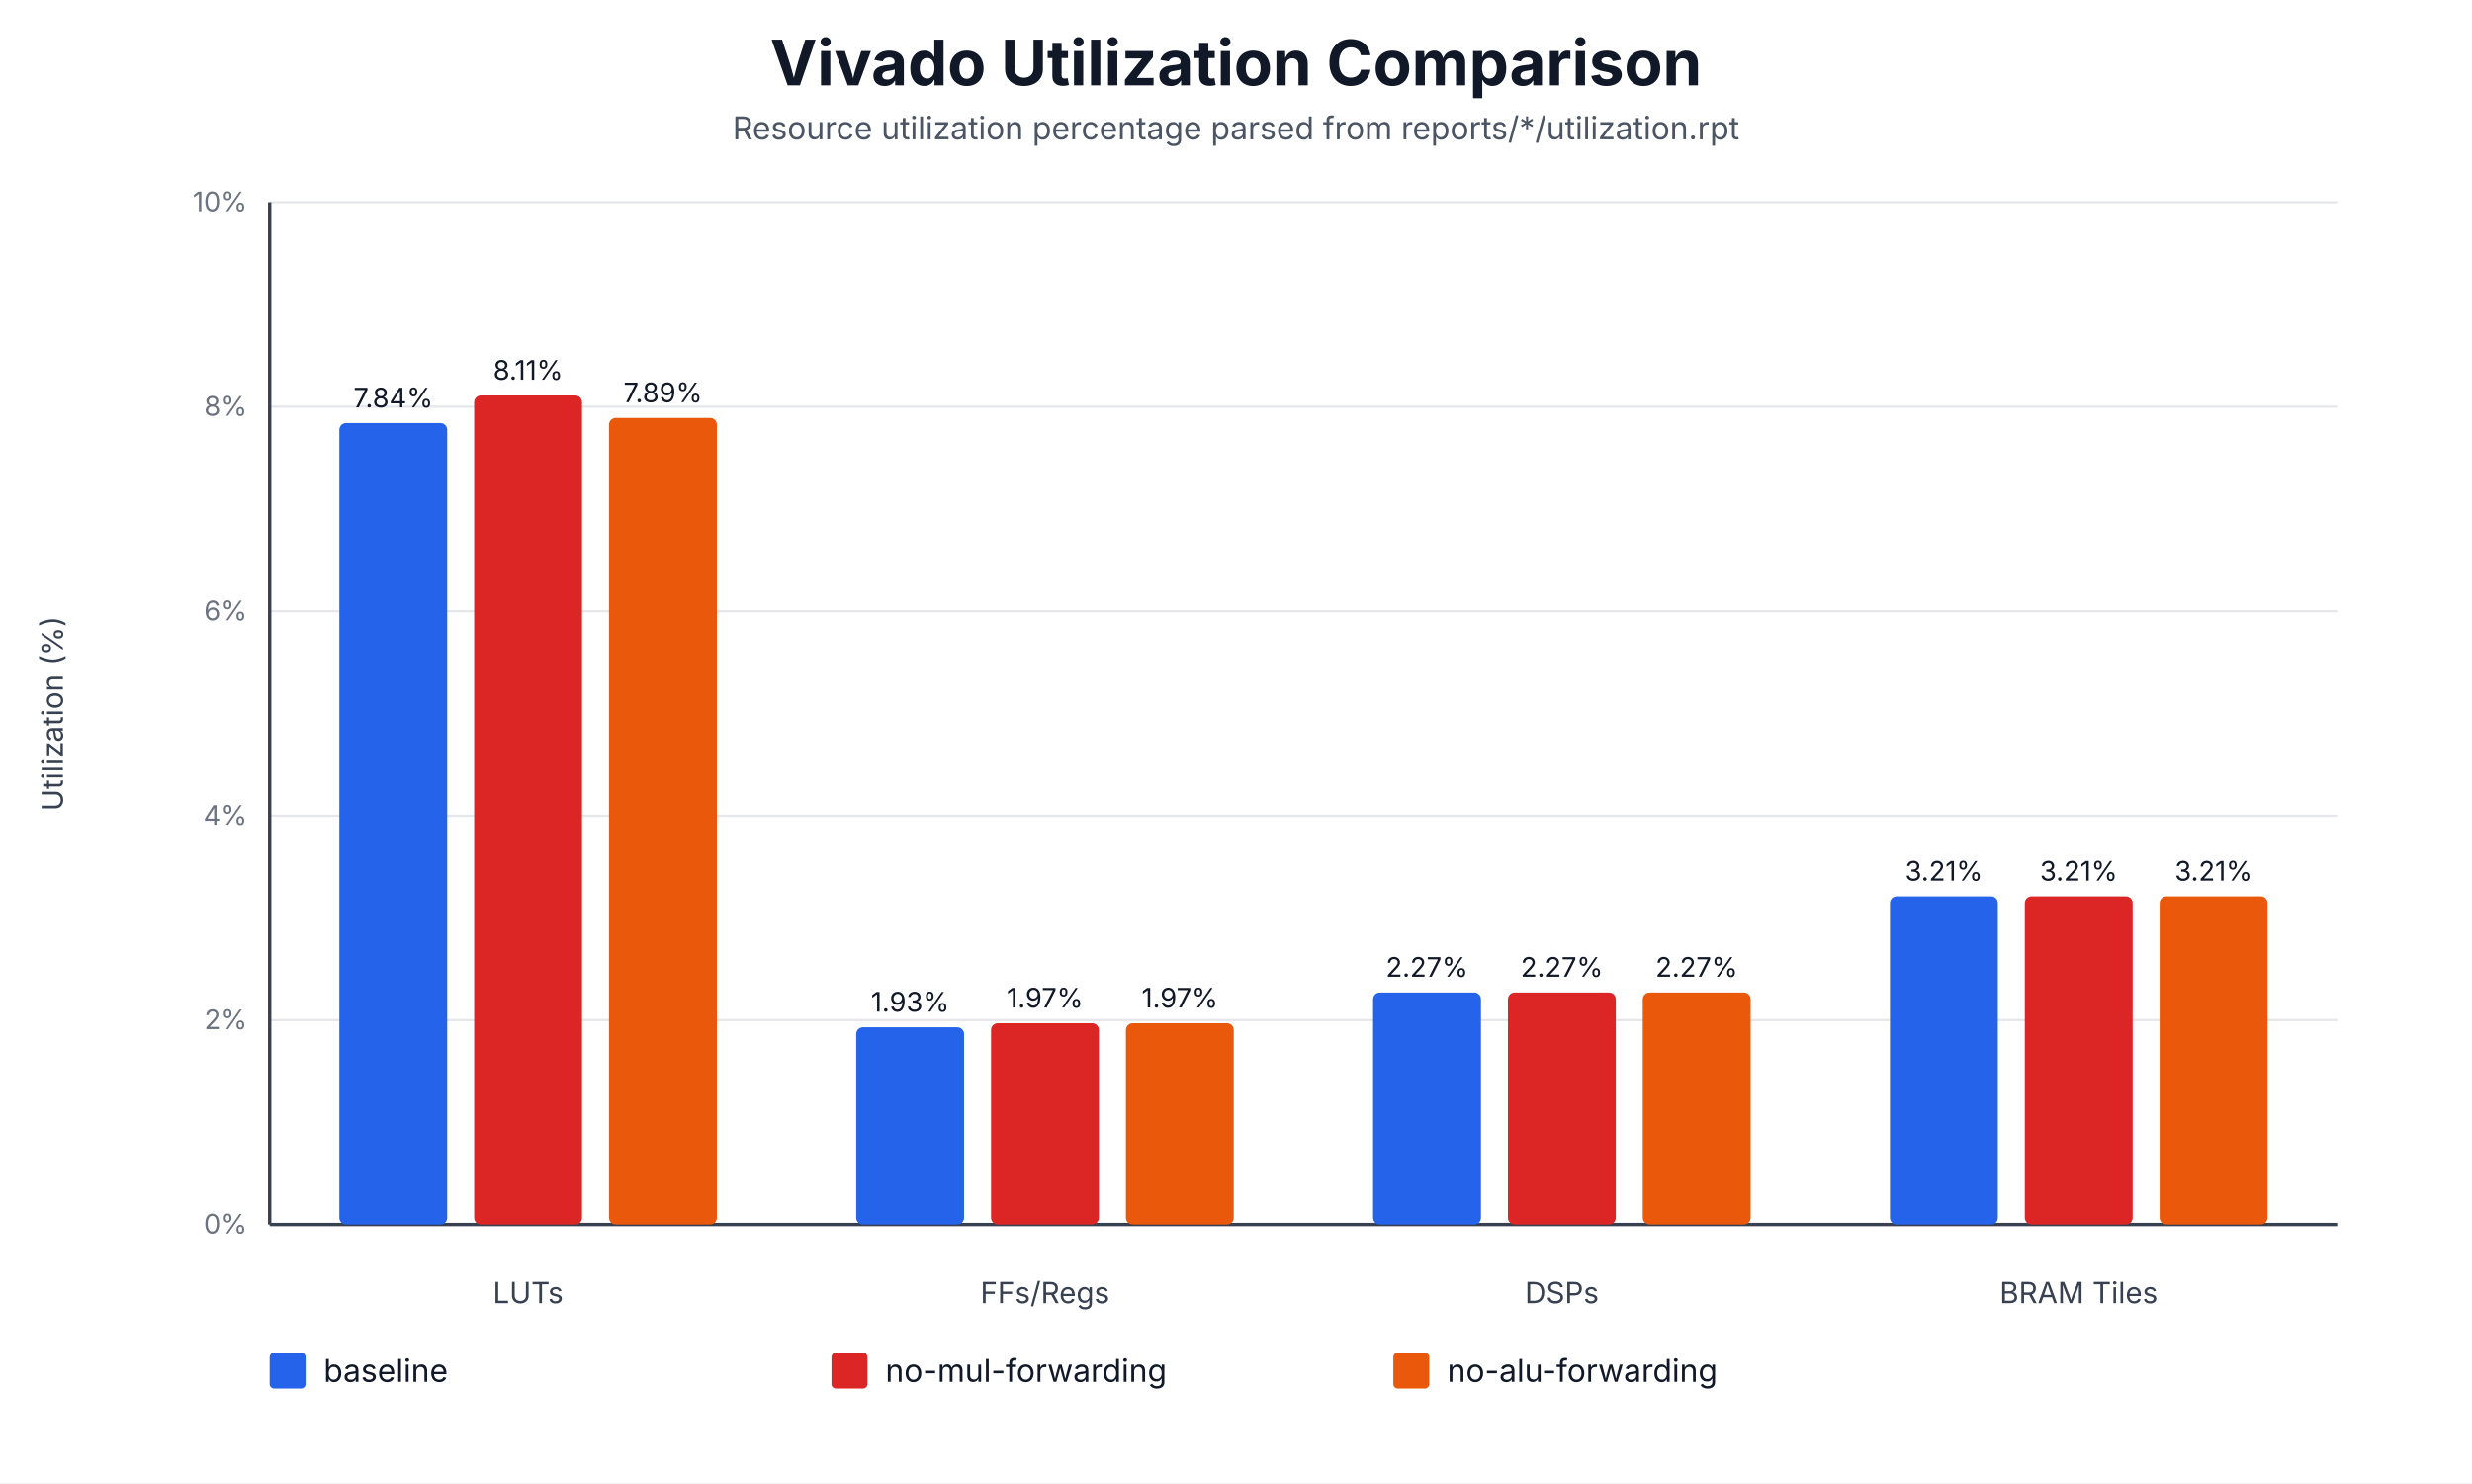
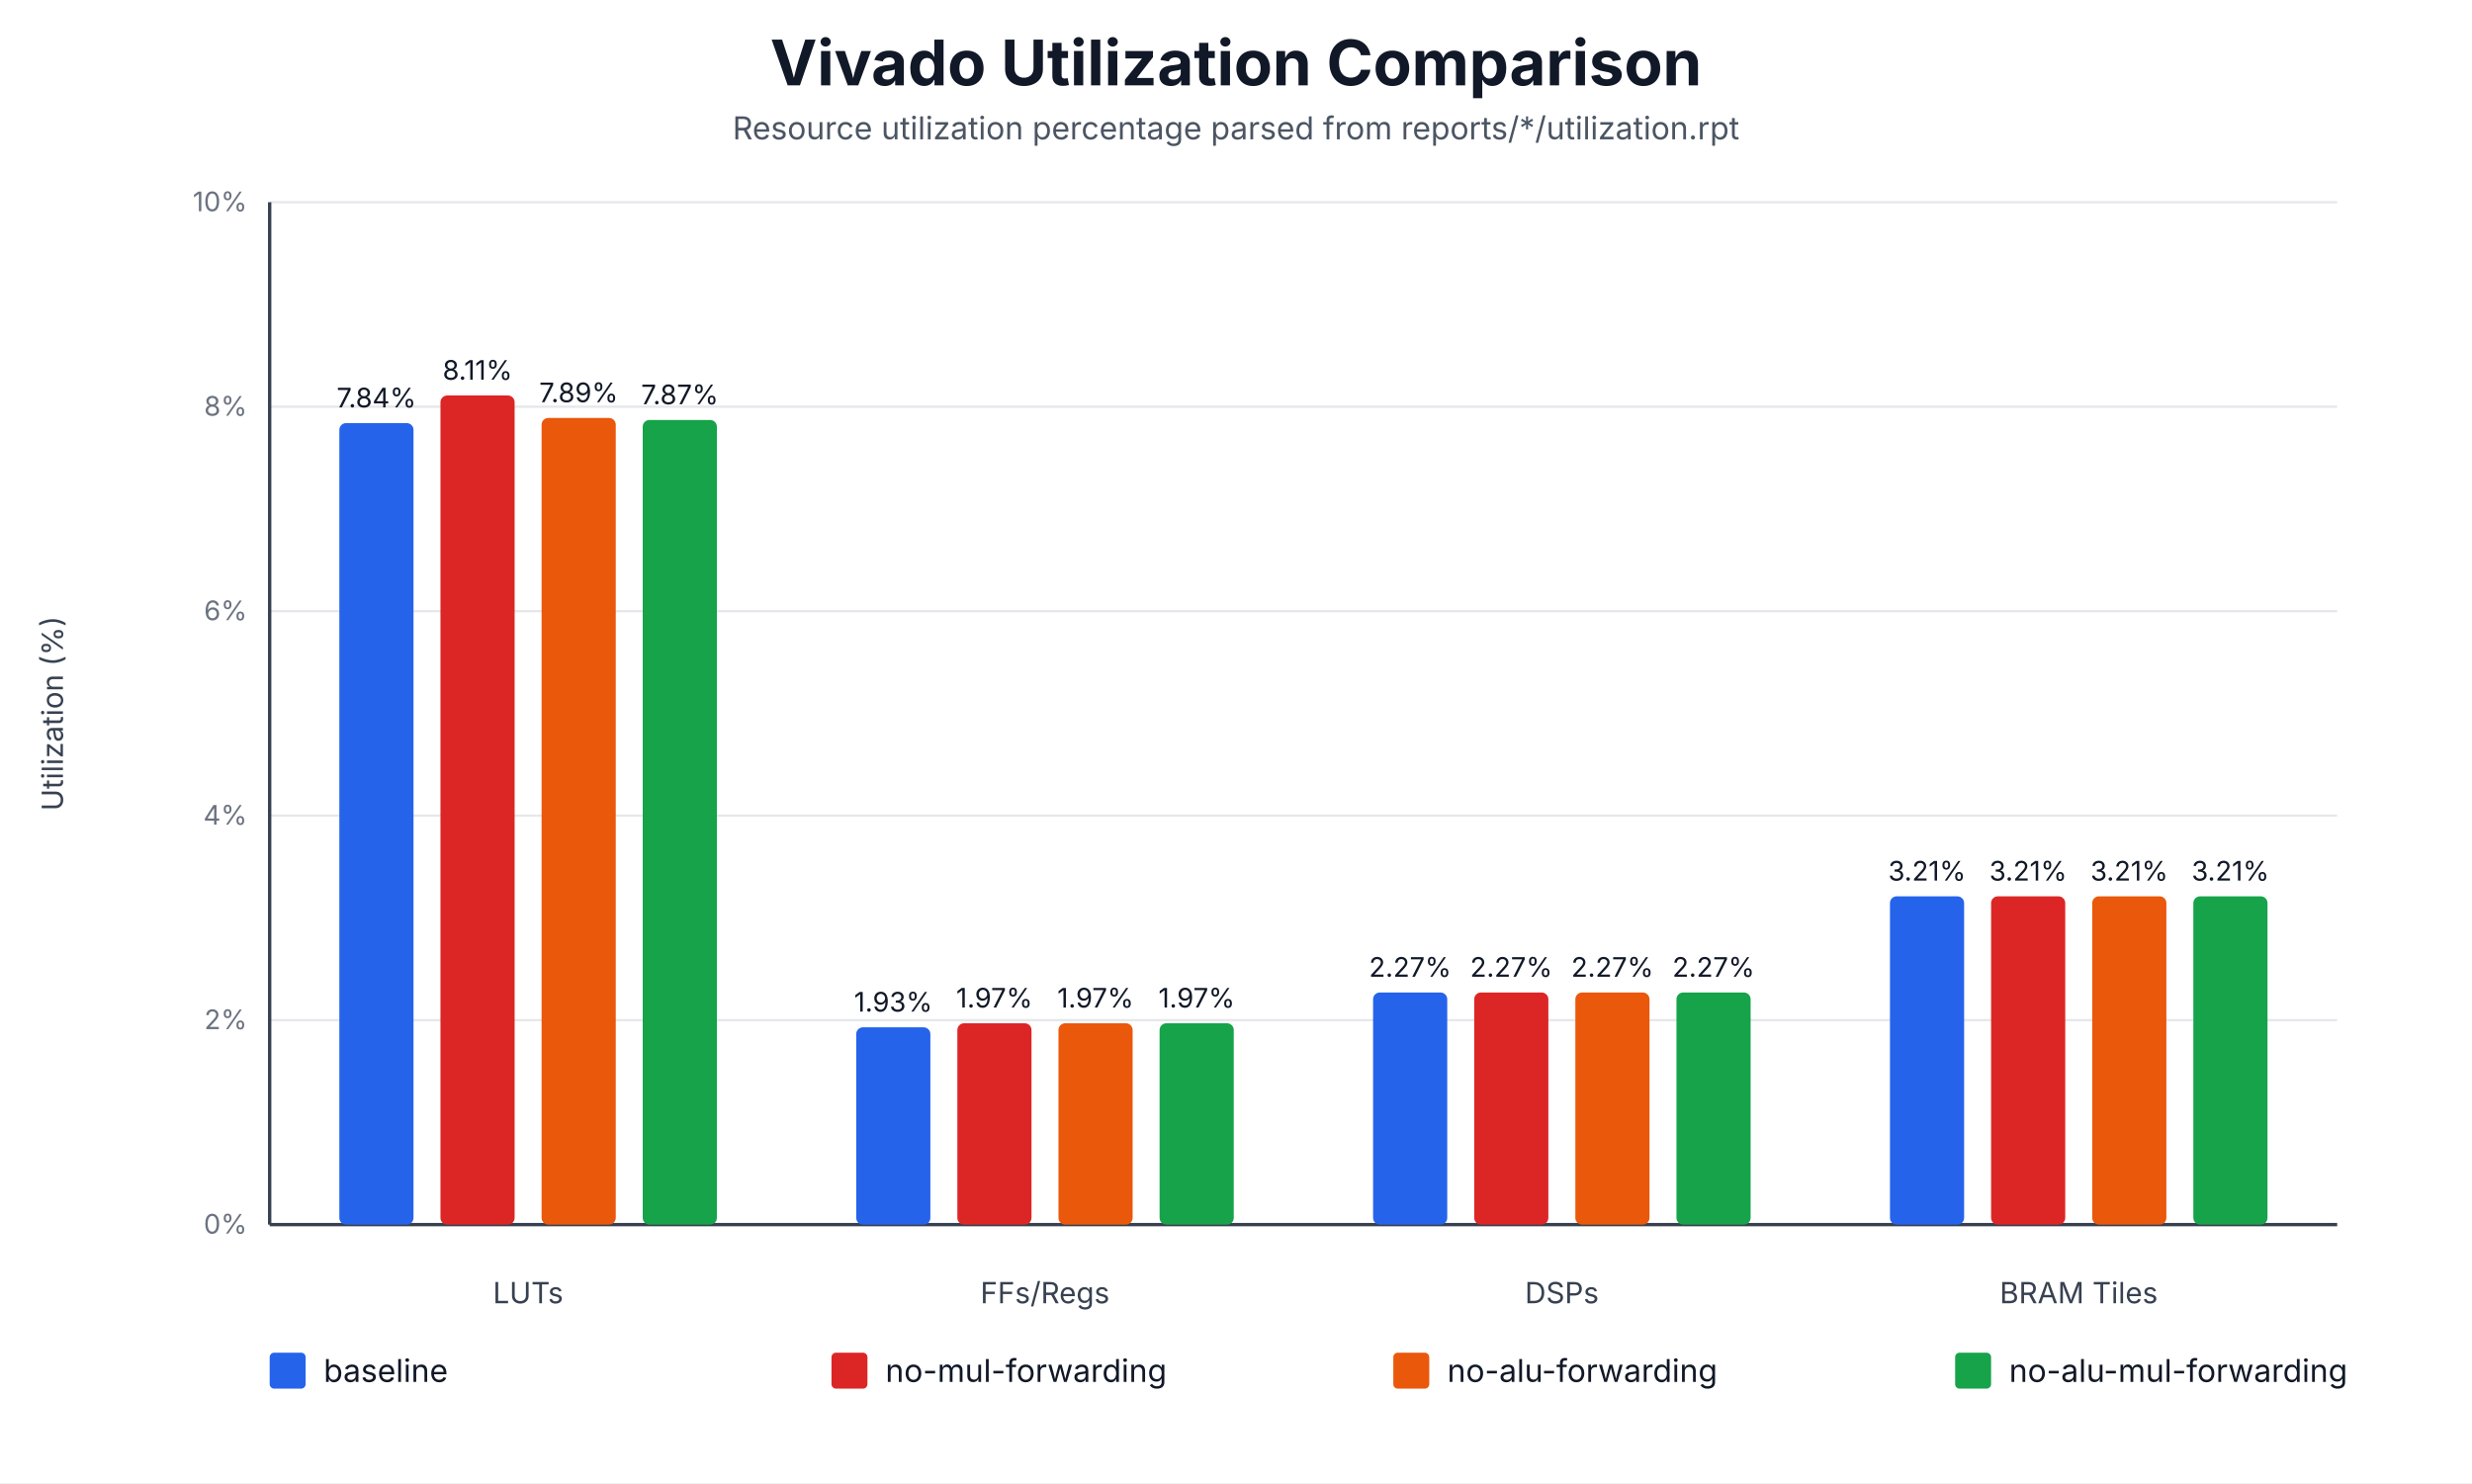
<svg xmlns="http://www.w3.org/2000/svg" width="1100" height="660" viewBox="0 0 1100 660">
  <rect width="100%" height="100%" fill="#ffffff" />
  <style>text{font-family:Inter,Arial,sans-serif;fill:#111827}.title{font-size:28px;font-weight:700}.subtitle{font-size:14px;fill:#4b5563}.axis{font-size:13px;fill:#374151}.tick{font-size:12px;fill:#6b7280}.label{font-size:12px;fill:#111827}.legend{font-size:14px}.grid{stroke:#e5e7eb;stroke-width:1}.axisline{stroke:#374151;stroke-width:1.5}</style>
  <text class="title" x="550.0" y="38" text-anchor="middle">Vivado Utilization Comparison</text>
  <text class="subtitle" x="550.0" y="62" text-anchor="middle">Resource utilization percentage parsed from reports/*/utilization.rpt</text>
  <line class="grid" x1="120" y1="545.0" x2="1040" y2="545.0" />
  <text class="tick" x="110" y="549.0" text-anchor="end">0%</text>
  <line class="grid" x1="120" y1="454.0" x2="1040" y2="454.0" />
  <text class="tick" x="110" y="458.0" text-anchor="end">2%</text>
  <line class="grid" x1="120" y1="363.0" x2="1040" y2="363.0" />
  <text class="tick" x="110" y="367.0" text-anchor="end">4%</text>
  <line class="grid" x1="120" y1="272.0" x2="1040" y2="272.0" />
  <text class="tick" x="110" y="276.0" text-anchor="end">6%</text>
  <line class="grid" x1="120" y1="181.0" x2="1040" y2="181.0" />
  <text class="tick" x="110" y="185.0" text-anchor="end">8%</text>
  <line class="grid" x1="120" y1="90.0" x2="1040" y2="90.0" />
  <text class="tick" x="110" y="94.0" text-anchor="end">10%</text>
  <line class="axisline" x1="120" y1="90" x2="120" y2="545" />
  <line class="axisline" x1="120" y1="545" x2="1040" y2="545" />
  <text class="axis" x="28" y="317.5" text-anchor="middle" transform="rotate(-90 28 317.5)">Utilization (%)</text>
  <text class="axis" x="235.0" y="580" text-anchor="middle">LUTs</text>
-   <rect x="151.0" y="188.3" width="48.0" height="356.7" fill="#2563eb" rx="3" />
-   <text class="label" x="175.0" y="181.3" text-anchor="middle">7.84%</text>
-   <rect x="211.0" y="176.0" width="48.0" height="369.0" fill="#dc2626" rx="3" />
-   <text class="label" x="235.0" y="169.0" text-anchor="middle">8.11%</text>
-   <rect x="271.0" y="186.0" width="48.0" height="359.0" fill="#ea580c" rx="3" />
-   <text class="label" x="295.0" y="179.0" text-anchor="middle">7.89%</text>
+   <rect x="151.0" y="188.3" width="33.0" height="356.7" fill="#2563eb" rx="3" />
+   <text class="label" x="167.5" y="181.3" text-anchor="middle">7.84%</text>
+   <rect x="196.0" y="176.0" width="33.0" height="369.0" fill="#dc2626" rx="3" />
+   <text class="label" x="212.5" y="169.0" text-anchor="middle">8.11%</text>
+   <rect x="241.0" y="186.0" width="33.0" height="359.0" fill="#ea580c" rx="3" />
+   <text class="label" x="257.5" y="179.0" text-anchor="middle">7.89%</text>
+   <rect x="286.0" y="186.9" width="33.0" height="358.1" fill="#16a34a" rx="3" />
+   <text class="label" x="302.5" y="179.9" text-anchor="middle">7.87%</text>
  <text class="axis" x="465.0" y="580" text-anchor="middle">FFs/Regs</text>
-   <rect x="381.0" y="457.2" width="48.0" height="87.8" fill="#2563eb" rx="3" />
-   <text class="label" x="405.0" y="450.2" text-anchor="middle">1.93%</text>
-   <rect x="441.0" y="455.4" width="48.0" height="89.6" fill="#dc2626" rx="3" />
-   <text class="label" x="465.0" y="448.4" text-anchor="middle">1.97%</text>
-   <rect x="501.0" y="455.4" width="48.0" height="89.6" fill="#ea580c" rx="3" />
-   <text class="label" x="525.0" y="448.4" text-anchor="middle">1.97%</text>
+   <rect x="381.0" y="457.2" width="33.0" height="87.8" fill="#2563eb" rx="3" />
+   <text class="label" x="397.5" y="450.2" text-anchor="middle">1.93%</text>
+   <rect x="426.0" y="455.4" width="33.0" height="89.6" fill="#dc2626" rx="3" />
+   <text class="label" x="442.5" y="448.4" text-anchor="middle">1.97%</text>
+   <rect x="471.0" y="455.4" width="33.0" height="89.6" fill="#ea580c" rx="3" />
+   <text class="label" x="487.5" y="448.4" text-anchor="middle">1.97%</text>
+   <rect x="516.0" y="455.4" width="33.0" height="89.6" fill="#16a34a" rx="3" />
+   <text class="label" x="532.5" y="448.4" text-anchor="middle">1.97%</text>
  <text class="axis" x="695.0" y="580" text-anchor="middle">DSPs</text>
-   <rect x="611.0" y="441.7" width="48.0" height="103.3" fill="#2563eb" rx="3" />
-   <text class="label" x="635.0" y="434.7" text-anchor="middle">2.27%</text>
-   <rect x="671.0" y="441.7" width="48.0" height="103.3" fill="#dc2626" rx="3" />
-   <text class="label" x="695.0" y="434.7" text-anchor="middle">2.27%</text>
-   <rect x="731.0" y="441.7" width="48.0" height="103.3" fill="#ea580c" rx="3" />
-   <text class="label" x="755.0" y="434.7" text-anchor="middle">2.27%</text>
+   <rect x="611.0" y="441.7" width="33.0" height="103.3" fill="#2563eb" rx="3" />
+   <text class="label" x="627.5" y="434.7" text-anchor="middle">2.27%</text>
+   <rect x="656.0" y="441.7" width="33.0" height="103.3" fill="#dc2626" rx="3" />
+   <text class="label" x="672.5" y="434.7" text-anchor="middle">2.27%</text>
+   <rect x="701.0" y="441.7" width="33.0" height="103.3" fill="#ea580c" rx="3" />
+   <text class="label" x="717.5" y="434.7" text-anchor="middle">2.27%</text>
+   <rect x="746.0" y="441.7" width="33.0" height="103.3" fill="#16a34a" rx="3" />
+   <text class="label" x="762.5" y="434.7" text-anchor="middle">2.27%</text>
  <text class="axis" x="925.0" y="580" text-anchor="middle">BRAM Tiles</text>
-   <rect x="841.0" y="398.9" width="48.0" height="146.1" fill="#2563eb" rx="3" />
-   <text class="label" x="865.0" y="391.9" text-anchor="middle">3.21%</text>
-   <rect x="901.0" y="398.9" width="48.0" height="146.1" fill="#dc2626" rx="3" />
-   <text class="label" x="925.0" y="391.9" text-anchor="middle">3.21%</text>
-   <rect x="961.0" y="398.9" width="48.0" height="146.1" fill="#ea580c" rx="3" />
-   <text class="label" x="985.0" y="391.9" text-anchor="middle">3.21%</text>
+   <rect x="841.0" y="398.9" width="33.0" height="146.1" fill="#2563eb" rx="3" />
+   <text class="label" x="857.5" y="391.9" text-anchor="middle">3.21%</text>
+   <rect x="886.0" y="398.9" width="33.0" height="146.1" fill="#dc2626" rx="3" />
+   <text class="label" x="902.5" y="391.9" text-anchor="middle">3.21%</text>
+   <rect x="931.0" y="398.9" width="33.0" height="146.1" fill="#ea580c" rx="3" />
+   <text class="label" x="947.5" y="391.9" text-anchor="middle">3.21%</text>
+   <rect x="976.0" y="398.9" width="33.0" height="146.1" fill="#16a34a" rx="3" />
+   <text class="label" x="992.5" y="391.9" text-anchor="middle">3.21%</text>
  <rect x="120" y="602" width="16" height="16" fill="#2563eb" rx="2" />
  <text class="legend" x="144" y="615">baseline</text>
  <rect x="370" y="602" width="16" height="16" fill="#dc2626" rx="2" />
  <text class="legend" x="394" y="615">no-mul-forwarding</text>
  <rect x="620" y="602" width="16" height="16" fill="#ea580c" rx="2" />
  <text class="legend" x="644" y="615">no-alu-forwarding</text>
+   <rect x="870" y="602" width="16" height="16" fill="#16a34a" rx="2" />
+   <text class="legend" x="894" y="615">no-alu-mul-forwarding</text>
</svg>
